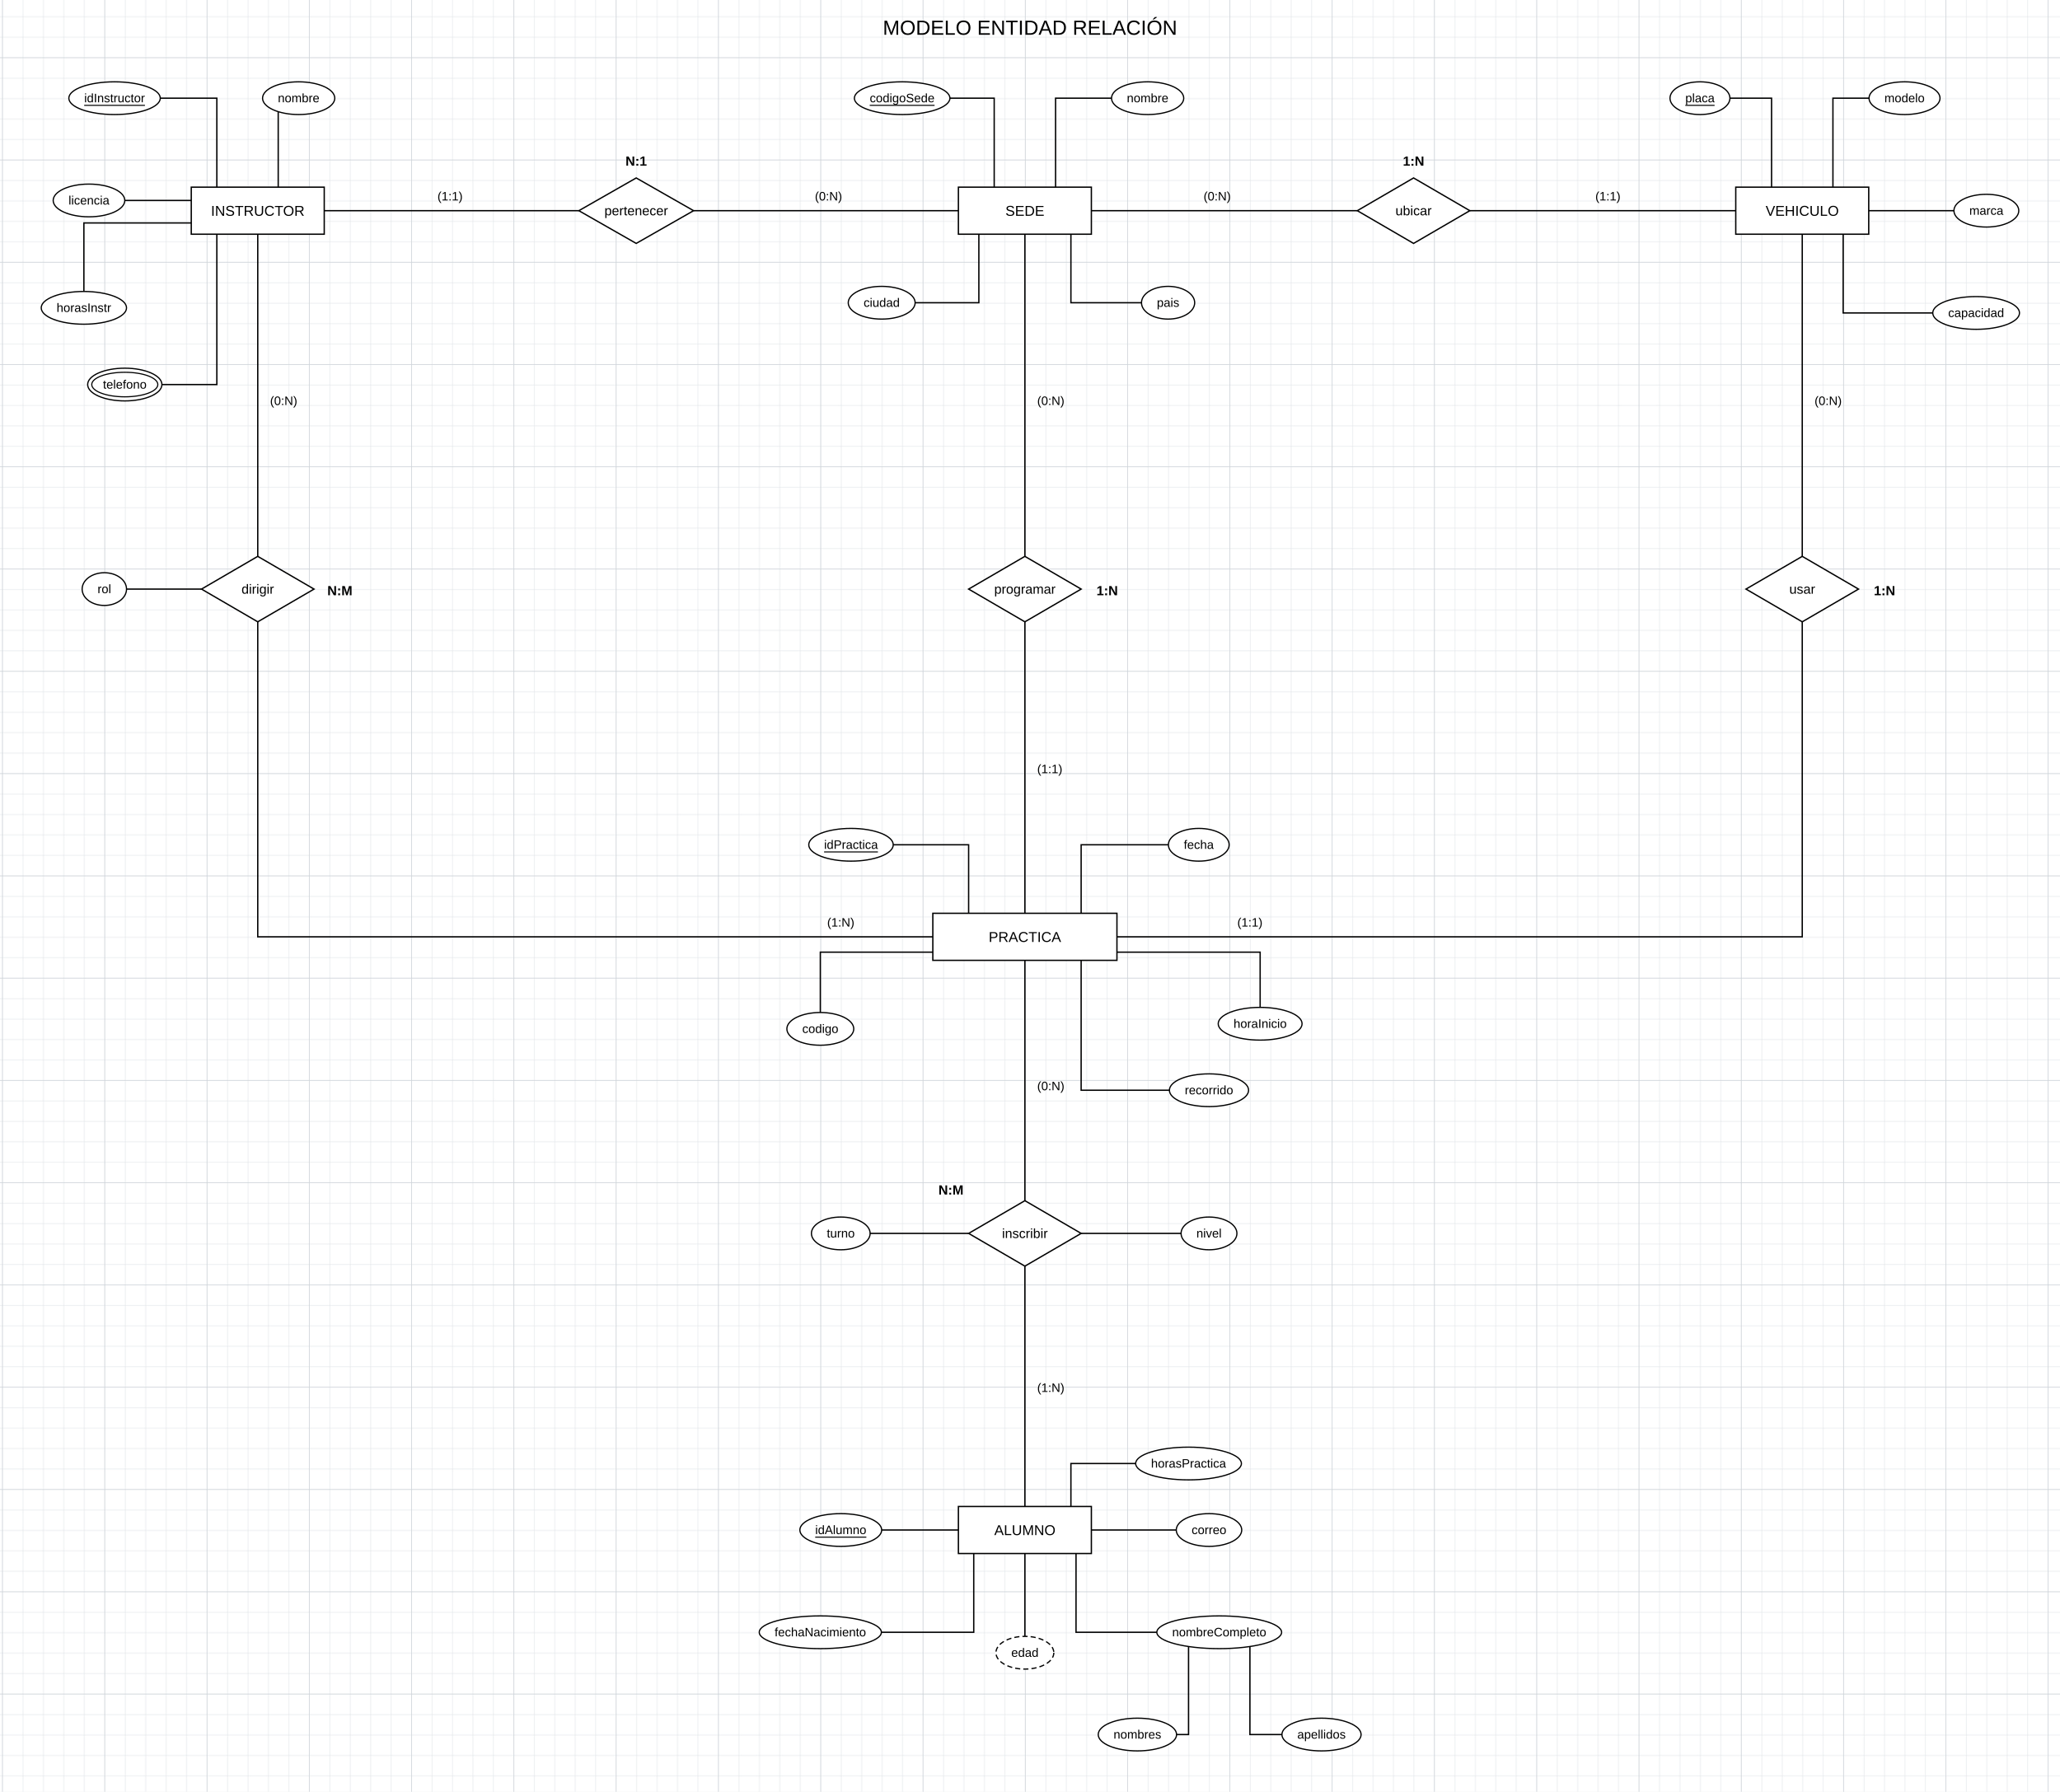
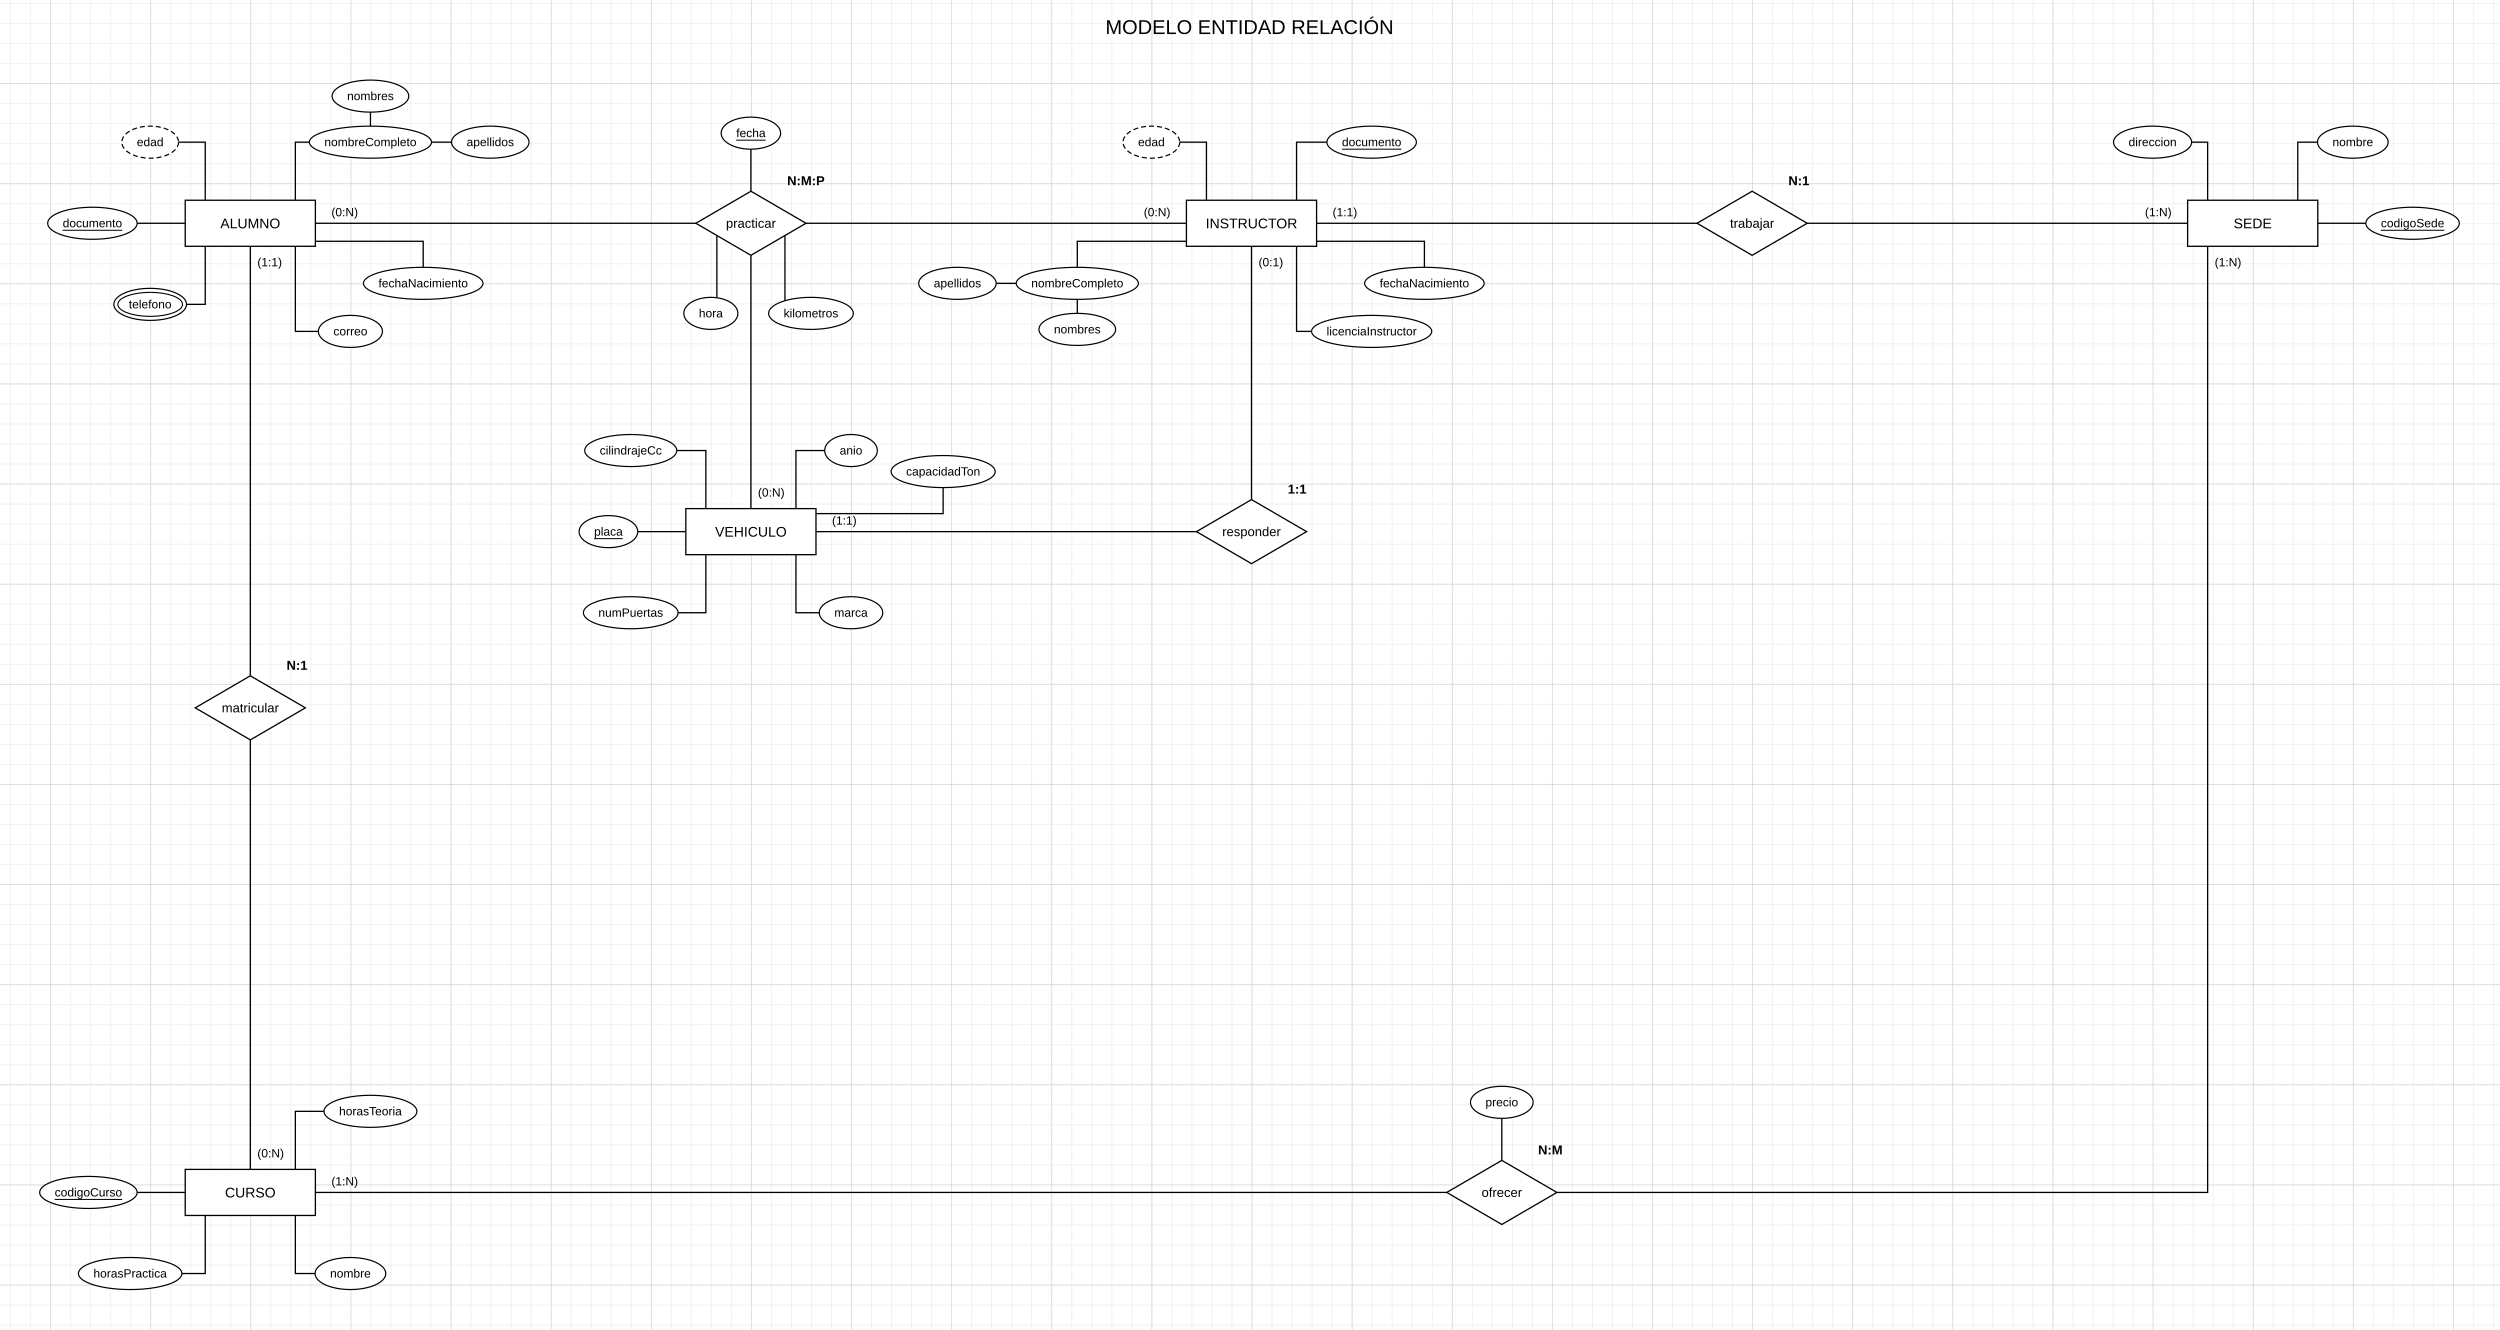
- <svg xmlns="http://www.w3.org/2000/svg" viewBox="-2 44 2014 1752" width="2014" height="1752" font-family="Arial, Helvetica, sans-serif" role="img">
+ <svg xmlns="http://www.w3.org/2000/svg" viewBox="-250 217 2497 1328" width="2497" height="1328" font-family="Arial, Helvetica, sans-serif" role="img">
  <defs>
    <pattern id="g1" width="20" height="20" patternUnits="userSpaceOnUse">
      <path d="M 20 0 L 0 0 0 20" fill="none" stroke="#e3e6ea" stroke-width="1" />
    </pattern>
    <pattern id="g2" width="100" height="100" patternUnits="userSpaceOnUse">
      <rect width="100" height="100" fill="url(#g1)" />
      <path d="M 100 0 L 0 0 0 100" fill="none" stroke="#cfd4da" stroke-width="1.2" />
    </pattern>
  </defs>
-   <rect x="-2" y="44" width="2014" height="1752" fill="#ffffff" />
-   <rect x="-2" y="44" width="2014" height="1752" fill="url(#g2)" />
-   <text x="1005" y="78" text-anchor="middle" font-size="20" fill="#000">MODELO ENTIDAD RELACIÓN</text>
-   <polyline points="315.0,250.0 563.9,250.0" fill="none" stroke="#000" stroke-width="1.3" />
-   <polyline points="676.1,250.0 935.0,250.0" fill="none" stroke="#000" stroke-width="1.3" />
-   <polyline points="1065.0,250.0 1325.0,250.0" fill="none" stroke="#000" stroke-width="1.3" />
-   <polyline points="1435.0,250.0 1695.0,250.0" fill="none" stroke="#000" stroke-width="1.3" />
-   <polyline points="250.0,273.0 250.0,588.0" fill="none" stroke="#000" stroke-width="1.3" />
-   <polyline points="250.0,652.0 250.0,960.0 910.0,960.0" fill="none" stroke="#000" stroke-width="1.3" />
-   <polyline points="1000.0,273.0 1000.0,588.0" fill="none" stroke="#000" stroke-width="1.3" />
-   <polyline points="1000.0,652.0 1000.0,937.0" fill="none" stroke="#000" stroke-width="1.3" />
-   <polyline points="1760.0,273.0 1760.0,588.0" fill="none" stroke="#000" stroke-width="1.3" />
-   <polyline points="1760.0,652.0 1760.0,960.0 1090.0,960.0" fill="none" stroke="#000" stroke-width="1.3" />
-   <polyline points="1000.0,983.0 1000.0,1218.0" fill="none" stroke="#000" stroke-width="1.3" />
-   <polyline points="1000.0,1282.0 1000.0,1517.0" fill="none" stroke="#000" stroke-width="1.3" />
-   <polyline points="210.0,227.0 210.0,140.0 154.7,140.0" fill="none" stroke="#000" stroke-width="1.3" />
-   <polyline points="270.0,227.0 270.0,153.2" fill="none" stroke="#000" stroke-width="1.3" />
-   <polyline points="185.0,240.0 120.0,240.0" fill="none" stroke="#000" stroke-width="1.3" />
-   <polyline points="185.0,262.0 80.0,262.0 80.0,329.0" fill="none" stroke="#000" stroke-width="1.3" />
-   <polyline points="210.0,273.0 210.0,420.0 156.3,420.0" fill="none" stroke="#000" stroke-width="1.3" />
-   <polyline points="970.0,227.0 970.0,140.0 926.7,140.0" fill="none" stroke="#000" stroke-width="1.3" />
-   <polyline points="1030.0,227.0 1030.0,140.0 1084.7,140.0" fill="none" stroke="#000" stroke-width="1.3" />
-   <polyline points="955.0,273.0 955.0,340.0 892.7,340.0" fill="none" stroke="#000" stroke-width="1.3" />
-   <polyline points="1045.0,273.0 1045.0,340.0 1114.0,340.0" fill="none" stroke="#000" stroke-width="1.3" />
-   <polyline points="1730.0,227.0 1730.0,140.0 1689.3,140.0" fill="none" stroke="#000" stroke-width="1.3" />
-   <polyline points="1790.0,227.0 1790.0,140.0 1825.3,140.0" fill="none" stroke="#000" stroke-width="1.3" />
-   <polyline points="1825.0,250.0 1908.3,250.0" fill="none" stroke="#000" stroke-width="1.3" />
-   <polyline points="1800.0,273.0 1800.0,350.0 1887.6,350.0" fill="none" stroke="#000" stroke-width="1.3" />
-   <polyline points="945.0,937.0 945.0,870.0 871.3,870.0" fill="none" stroke="#000" stroke-width="1.3" />
-   <polyline points="1055.0,937.0 1055.0,870.0 1140.3,870.0" fill="none" stroke="#000" stroke-width="1.3" />
-   <polyline points="910.0,975.0 800.0,975.0 800.0,1034.0" fill="none" stroke="#000" stroke-width="1.3" />
-   <polyline points="1090.0,975.0 1230.0,975.0 1230.0,1029.0" fill="none" stroke="#000" stroke-width="1.3" />
-   <polyline points="1055.0,983.0 1055.0,1110.0 1141.3,1110.0" fill="none" stroke="#000" stroke-width="1.3" />
-   <polyline points="195.0,620.0 121.7,620.0" fill="none" stroke="#000" stroke-width="1.3" />
-   <polyline points="945.0,1250.0 848.7,1250.0" fill="none" stroke="#000" stroke-width="1.3" />
-   <polyline points="1055.0,1250.0 1152.7,1250.0" fill="none" stroke="#000" stroke-width="1.3" />
-   <polyline points="935.0,1540.0 860.0,1540.0" fill="none" stroke="#000" stroke-width="1.3" />
-   <polyline points="1065.0,1540.0 1148.0,1540.0" fill="none" stroke="#000" stroke-width="1.3" />
-   <polyline points="1045.0,1517.0 1045.0,1475.0 1108.3,1475.0" fill="none" stroke="#000" stroke-width="1.3" />
-   <polyline points="950.0,1563.0 950.0,1640.0 859.7,1640.0" fill="none" stroke="#000" stroke-width="1.3" />
-   <polyline points="1000.0,1563.0 1000.0,1644.0" fill="none" stroke="#000" stroke-width="1.3" />
-   <polyline points="1050.0,1563.0 1050.0,1640.0 1129.0,1640.0" fill="none" stroke="#000" stroke-width="1.3" />
-   <polyline points="1160.0,1653.9 1160.0,1740.0 1148.3,1740.0" fill="none" stroke="#000" stroke-width="1.3" />
-   <polyline points="1220.0,1653.9 1220.0,1740.0 1251.3,1740.0" fill="none" stroke="#000" stroke-width="1.3" />
-   <rect x="185.0" y="227.0" width="130.0" height="46.0" fill="#fff" stroke="#000" stroke-width="1.3" />
-   <text x="250.0" y="255.0" text-anchor="middle" font-size="14" fill="#000">INSTRUCTOR</text>
-   <rect x="935.0" y="227.0" width="130.0" height="46.0" fill="#fff" stroke="#000" stroke-width="1.3" />
-   <text x="1000.0" y="255.0" text-anchor="middle" font-size="14" fill="#000">SEDE</text>
-   <rect x="1695.0" y="227.0" width="130.0" height="46.0" fill="#fff" stroke="#000" stroke-width="1.3" />
-   <text x="1760.0" y="255.0" text-anchor="middle" font-size="14" fill="#000">VEHICULO</text>
-   <rect x="910.0" y="937.0" width="180.0" height="46.0" fill="#fff" stroke="#000" stroke-width="1.3" />
-   <text x="1000.0" y="965.0" text-anchor="middle" font-size="14" fill="#000">PRACTICA</text>
-   <rect x="935.0" y="1517.0" width="130.0" height="46.0" fill="#fff" stroke="#000" stroke-width="1.3" />
-   <text x="1000.0" y="1545.0" text-anchor="middle" font-size="14" fill="#000">ALUMNO</text>
-   <polygon points="620,218.0 676.086,250 620,282.0 563.914,250" fill="#fff" stroke="#000" stroke-width="1.3" />
-   <text x="620.0" y="254.5" text-anchor="middle" font-size="13" fill="#000">pertenecer</text>
-   <polygon points="1380,218.0 1435.0,250 1380,282.0 1325.0,250" fill="#fff" stroke="#000" stroke-width="1.3" />
-   <text x="1380.0" y="254.5" text-anchor="middle" font-size="13" fill="#000">ubicar</text>
-   <polygon points="250,588.0 305.0,620 250,652.0 195.0,620" fill="#fff" stroke="#000" stroke-width="1.3" />
-   <text x="250.0" y="624.5" text-anchor="middle" font-size="13" fill="#000">dirigir</text>
-   <polygon points="1000,588.0 1055.0,620 1000,652.0 945.0,620" fill="#fff" stroke="#000" stroke-width="1.3" />
-   <text x="1000.0" y="624.5" text-anchor="middle" font-size="13" fill="#000">programar</text>
-   <polygon points="1760,588.0 1815.0,620 1760,652.0 1705.0,620" fill="#fff" stroke="#000" stroke-width="1.3" />
-   <text x="1760.0" y="624.5" text-anchor="middle" font-size="13" fill="#000">usar</text>
-   <polygon points="1000,1218.0 1055.0,1250 1000,1282.0 945.0,1250" fill="#fff" stroke="#000" stroke-width="1.3" />
-   <text x="1000.0" y="1254.5" text-anchor="middle" font-size="13" fill="#000">inscribir</text>
-   <ellipse cx="110.0" cy="140.0" rx="44.7" ry="16.0" fill="#fff" stroke="#000" stroke-width="1.2" />
-   <text x="110.0" y="144.0" text-anchor="middle" font-size="12" fill="#000">idInstructor</text>
-   <line x1="80.3" y1="147.0" x2="139.7" y2="147.0" stroke="#000" stroke-width="1" />
-   <ellipse cx="290.0" cy="140.0" rx="35.3" ry="16.0" fill="#fff" stroke="#000" stroke-width="1.2" />
-   <text x="290.0" y="144.0" text-anchor="middle" font-size="12" fill="#000">nombre</text>
-   <ellipse cx="85.0" cy="240.0" rx="35.0" ry="16.0" fill="#fff" stroke="#000" stroke-width="1.2" />
-   <text x="85.0" y="244.0" text-anchor="middle" font-size="12" fill="#000">licencia</text>
-   <ellipse cx="80.0" cy="345.0" rx="41.7" ry="16.0" fill="#fff" stroke="#000" stroke-width="1.2" />
-   <text x="80.0" y="349.0" text-anchor="middle" font-size="12" fill="#000">horasInstr</text>
-   <ellipse cx="120.0" cy="420.0" rx="36.3" ry="16.0" fill="#fff" stroke="#000" stroke-width="1.2" />
-   <ellipse cx="120.0" cy="420.0" rx="32.3" ry="12.0" fill="none" stroke="#000" stroke-width="1.1" />
-   <text x="120.0" y="424.0" text-anchor="middle" font-size="12" fill="#000">telefono</text>
-   <ellipse cx="880.0" cy="140.0" rx="46.7" ry="16.0" fill="#fff" stroke="#000" stroke-width="1.2" />
-   <text x="880.0" y="144.0" text-anchor="middle" font-size="12" fill="#000">codigoSede</text>
-   <line x1="848.3" y1="147.0" x2="911.7" y2="147.0" stroke="#000" stroke-width="1" />
-   <ellipse cx="1120.0" cy="140.0" rx="35.3" ry="16.0" fill="#fff" stroke="#000" stroke-width="1.2" />
-   <text x="1120.0" y="144.0" text-anchor="middle" font-size="12" fill="#000">nombre</text>
-   <ellipse cx="860.0" cy="340.0" rx="32.7" ry="16.0" fill="#fff" stroke="#000" stroke-width="1.2" />
-   <text x="860.0" y="344.0" text-anchor="middle" font-size="12" fill="#000">ciudad</text>
-   <ellipse cx="1140.0" cy="340.0" rx="26.0" ry="16.0" fill="#fff" stroke="#000" stroke-width="1.2" />
-   <text x="1140.0" y="344.0" text-anchor="middle" font-size="12" fill="#000">pais</text>
-   <ellipse cx="1660.0" cy="140.0" rx="29.3" ry="16.0" fill="#fff" stroke="#000" stroke-width="1.2" />
-   <text x="1660.0" y="144.0" text-anchor="middle" font-size="12" fill="#000">placa</text>
-   <line x1="1645.7" y1="147.0" x2="1674.3" y2="147.0" stroke="#000" stroke-width="1" />
-   <ellipse cx="1860.0" cy="140.0" rx="34.7" ry="16.0" fill="#fff" stroke="#000" stroke-width="1.2" />
-   <text x="1860.0" y="144.0" text-anchor="middle" font-size="12" fill="#000">modelo</text>
-   <ellipse cx="1940.0" cy="250.0" rx="31.7" ry="16.0" fill="#fff" stroke="#000" stroke-width="1.2" />
-   <text x="1940.0" y="254.0" text-anchor="middle" font-size="12" fill="#000">marca</text>
-   <ellipse cx="1930.0" cy="350.0" rx="42.4" ry="16.0" fill="#fff" stroke="#000" stroke-width="1.2" />
-   <text x="1930.0" y="354.0" text-anchor="middle" font-size="12" fill="#000">capacidad</text>
-   <ellipse cx="830.0" cy="870.0" rx="41.3" ry="16.0" fill="#fff" stroke="#000" stroke-width="1.2" />
-   <text x="830.0" y="874.0" text-anchor="middle" font-size="12" fill="#000">idPractica</text>
-   <line x1="803.7" y1="877.0" x2="856.3" y2="877.0" stroke="#000" stroke-width="1" />
-   <ellipse cx="1170.0" cy="870.0" rx="29.7" ry="16.0" fill="#fff" stroke="#000" stroke-width="1.2" />
-   <text x="1170.0" y="874.0" text-anchor="middle" font-size="12" fill="#000">fecha</text>
-   <ellipse cx="800.0" cy="1050.0" rx="32.7" ry="16.0" fill="#fff" stroke="#000" stroke-width="1.2" />
-   <text x="800.0" y="1054.0" text-anchor="middle" font-size="12" fill="#000">codigo</text>
-   <ellipse cx="1230.0" cy="1045.0" rx="41.0" ry="16.0" fill="#fff" stroke="#000" stroke-width="1.2" />
-   <text x="1230.0" y="1049.0" text-anchor="middle" font-size="12" fill="#000">horaInicio</text>
-   <ellipse cx="1180.0" cy="1110.0" rx="38.7" ry="16.0" fill="#fff" stroke="#000" stroke-width="1.2" />
-   <text x="1180.0" y="1114.0" text-anchor="middle" font-size="12" fill="#000">recorrido</text>
-   <ellipse cx="100.0" cy="620.0" rx="21.7" ry="16.0" fill="#fff" stroke="#000" stroke-width="1.2" />
-   <text x="100.0" y="624.0" text-anchor="middle" font-size="12" fill="#000">rol</text>
-   <ellipse cx="820.0" cy="1250.0" rx="28.7" ry="16.0" fill="#fff" stroke="#000" stroke-width="1.2" />
-   <text x="820.0" y="1254.0" text-anchor="middle" font-size="12" fill="#000">turno</text>
-   <ellipse cx="1180.0" cy="1250.0" rx="27.3" ry="16.0" fill="#fff" stroke="#000" stroke-width="1.2" />
-   <text x="1180.0" y="1254.0" text-anchor="middle" font-size="12" fill="#000">nivel</text>
-   <ellipse cx="820.0" cy="1540.0" rx="40.0" ry="16.0" fill="#fff" stroke="#000" stroke-width="1.2" />
-   <text x="820.0" y="1544.0" text-anchor="middle" font-size="12" fill="#000">idAlumno</text>
-   <line x1="795.0" y1="1547.0" x2="845.0" y2="1547.0" stroke="#000" stroke-width="1" />
-   <ellipse cx="1180.0" cy="1540.0" rx="32.0" ry="16.0" fill="#fff" stroke="#000" stroke-width="1.2" />
-   <text x="1180.0" y="1544.0" text-anchor="middle" font-size="12" fill="#000">correo</text>
-   <ellipse cx="1160.0" cy="1475.0" rx="51.7" ry="16.0" fill="#fff" stroke="#000" stroke-width="1.2" />
-   <text x="1160.0" y="1479.0" text-anchor="middle" font-size="12" fill="#000">horasPractica</text>
-   <ellipse cx="800.0" cy="1640.0" rx="59.7" ry="16.0" fill="#fff" stroke="#000" stroke-width="1.2" />
-   <text x="800.0" y="1644.0" text-anchor="middle" font-size="12" fill="#000">fechaNacimiento</text>
-   <ellipse cx="1000.0" cy="1660.0" rx="28.3" ry="16.0" fill="#fff" stroke="#000" stroke-width="1.2" stroke-dasharray="5 3" />
-   <text x="1000.0" y="1664.0" text-anchor="middle" font-size="12" fill="#000">edad</text>
-   <ellipse cx="1190.0" cy="1640.0" rx="61.0" ry="16.0" fill="#fff" stroke="#000" stroke-width="1.2" />
-   <text x="1190.0" y="1644.0" text-anchor="middle" font-size="12" fill="#000">nombreCompleto</text>
-   <ellipse cx="1110.0" cy="1740.0" rx="38.3" ry="16.0" fill="#fff" stroke="#000" stroke-width="1.2" />
-   <text x="1110.0" y="1744.0" text-anchor="middle" font-size="12" fill="#000">nombres</text>
-   <ellipse cx="1290.0" cy="1740.0" rx="38.7" ry="16.0" fill="#fff" stroke="#000" stroke-width="1.2" />
-   <text x="1290.0" y="1744.0" text-anchor="middle" font-size="12" fill="#000">apellidos</text>
-   <text x="438.0" y="240.0" text-anchor="middle" font-size="12" fill="#000">(1:1)</text>
-   <text x="808.0" y="240.0" text-anchor="middle" font-size="12" fill="#000">(0:N)</text>
-   <text x="620.0" y="206.0" text-anchor="middle" font-size="13" font-weight="bold" fill="#000">N:1</text>
-   <text x="1188.0" y="240.0" text-anchor="middle" font-size="12" fill="#000">(0:N)</text>
-   <text x="1570.0" y="240.0" text-anchor="middle" font-size="12" fill="#000">(1:1)</text>
-   <text x="1380.0" y="206.0" text-anchor="middle" font-size="13" font-weight="bold" fill="#000">1:N</text>
-   <text x="262.0" y="440.0" text-anchor="start" font-size="12" fill="#000">(0:N)</text>
-   <text x="820.0" y="950.0" text-anchor="middle" font-size="12" fill="#000">(1:N)</text>
-   <text x="318.0" y="626.0" text-anchor="start" font-size="13" font-weight="bold" fill="#000">N:M</text>
-   <text x="1012.0" y="440.0" text-anchor="start" font-size="12" fill="#000">(0:N)</text>
-   <text x="1012.0" y="800.0" text-anchor="start" font-size="12" fill="#000">(1:1)</text>
-   <text x="1070.0" y="626.0" text-anchor="start" font-size="13" font-weight="bold" fill="#000">1:N</text>
-   <text x="1772.0" y="440.0" text-anchor="start" font-size="12" fill="#000">(0:N)</text>
-   <text x="1220.0" y="950.0" text-anchor="middle" font-size="12" fill="#000">(1:1)</text>
-   <text x="1830.0" y="626.0" text-anchor="start" font-size="13" font-weight="bold" fill="#000">1:N</text>
-   <text x="1012.0" y="1110.0" text-anchor="start" font-size="12" fill="#000">(0:N)</text>
-   <text x="1012.0" y="1405.0" text-anchor="start" font-size="12" fill="#000">(1:N)</text>
-   <text x="940.0" y="1212.0" text-anchor="end" font-size="13" font-weight="bold" fill="#000">N:M</text>
+   <rect x="-250" y="217" width="2497" height="1328" fill="#ffffff" />
+   <rect x="-250" y="217" width="2497" height="1328" fill="url(#g2)" />
+   <text x="998" y="251" text-anchor="middle" font-size="20" fill="#000">MODELO ENTIDAD RELACIÓN</text>
+   <polyline points="1000.0,463.0 1000.0,716.0" fill="none" stroke="#000" stroke-width="1.3" />
+   <polyline points="500.0,725.0 500.0,472.0" fill="none" stroke="#000" stroke-width="1.3" />
+   <polyline points="0.0,463.0 0.0,892.0" fill="none" stroke="#000" stroke-width="1.3" />
+   <polyline points="0.0,1385.0 0.0,956.0" fill="none" stroke="#000" stroke-width="1.3" />
+   <polyline points="1065.0,440.0 1445.0,440.0" fill="none" stroke="#000" stroke-width="1.3" />
+   <polyline points="1935.0,440.0 1555.0,440.0" fill="none" stroke="#000" stroke-width="1.3" />
+   <polyline points="565.0,748.0 945.0,748.0" fill="none" stroke="#000" stroke-width="1.3" />
+   <polyline points="65.0,440.0 445.0,440.0" fill="none" stroke="#000" stroke-width="1.3" />
+   <polyline points="935.0,440.0 555.0,440.0" fill="none" stroke="#000" stroke-width="1.3" />
+   <polyline points="65.0,1408.0 1195.0,1408.0" fill="none" stroke="#000" stroke-width="1.3" />
+   <polyline points="1955.0,463.0 1955.0,1408.0 1305.0,1408.0" fill="none" stroke="#000" stroke-width="1.3" />
+   <polyline points="-65.0,440.0 -113.0,440.0" fill="none" stroke="#000" stroke-width="1.3" />
+   <polyline points="45.0,417.0 45.0,359.0 59.0,359.0" fill="none" stroke="#000" stroke-width="1.3" />
+   <polyline points="120.0,343.0 120.0,329.0" fill="none" stroke="#000" stroke-width="1.3" />
+   <polyline points="181.0,359.0 201.0,359.0" fill="none" stroke="#000" stroke-width="1.3" />
+   <polyline points="65.0,458.0 172.7,458.0 172.7,484.0" fill="none" stroke="#000" stroke-width="1.3" />
+   <polyline points="-45.0,417.0 -45.0,359.0 -71.7,359.0" fill="none" stroke="#000" stroke-width="1.3" />
+   <polyline points="-45.0,463.0 -45.0,521.0 -63.7,521.0" fill="none" stroke="#000" stroke-width="1.3" />
+   <polyline points="45.0,463.0 45.0,548.0 68.0,548.0" fill="none" stroke="#000" stroke-width="1.3" />
+   <polyline points="435.0,748.0 387.0,748.0" fill="none" stroke="#000" stroke-width="1.3" />
+   <polyline points="545.0,771.0 545.0,829.0 568.3,829.0" fill="none" stroke="#000" stroke-width="1.3" />
+   <polyline points="545.0,725.0 545.0,667.0 573.7,667.0" fill="none" stroke="#000" stroke-width="1.3" />
+   <polyline points="455.0,771.0 455.0,829.0 427.3,829.0" fill="none" stroke="#000" stroke-width="1.3" />
+   <polyline points="455.0,725.0 455.0,667.0 426.0,667.0" fill="none" stroke="#000" stroke-width="1.3" />
+   <polyline points="565.0,730.0 692.0,730.0 692.0,704.0" fill="none" stroke="#000" stroke-width="1.3" />
+   <polyline points="1045.0,417.0 1045.0,359.0 1075.3,359.0" fill="none" stroke="#000" stroke-width="1.3" />
+   <polyline points="935.0,458.0 826.0,458.0 826.0,484.0" fill="none" stroke="#000" stroke-width="1.3" />
+   <polyline points="826.0,516.0 826.0,530.0" fill="none" stroke="#000" stroke-width="1.3" />
+   <polyline points="765.0,500.0 745.0,500.0" fill="none" stroke="#000" stroke-width="1.3" />
+   <polyline points="1065.0,458.0 1172.7,458.0 1172.7,484.0" fill="none" stroke="#000" stroke-width="1.3" />
+   <polyline points="955.0,417.0 955.0,359.0 928.3,359.0" fill="none" stroke="#000" stroke-width="1.3" />
+   <polyline points="1045.0,463.0 1045.0,548.0 1060.0,548.0" fill="none" stroke="#000" stroke-width="1.3" />
+   <polyline points="-65.0,1408.0 -113.0,1408.0" fill="none" stroke="#000" stroke-width="1.3" />
+   <polyline points="45.0,1431.0 45.0,1489.0 64.7,1489.0" fill="none" stroke="#000" stroke-width="1.3" />
+   <polyline points="45.0,1385.0 45.0,1327.0 73.6,1327.0" fill="none" stroke="#000" stroke-width="1.3" />
+   <polyline points="-45.0,1431.0 -45.0,1489.0 -68.3,1489.0" fill="none" stroke="#000" stroke-width="1.3" />
+   <polyline points="2065.0,440.0 2113.0,440.0" fill="none" stroke="#000" stroke-width="1.3" />
+   <polyline points="2045.0,417.0 2045.0,359.0 2064.7,359.0" fill="none" stroke="#000" stroke-width="1.3" />
+   <polyline points="1955.0,417.0 1955.0,359.0 1939.0,359.0" fill="none" stroke="#000" stroke-width="1.3" />
+   <polyline points="1250.0,1376.0 1250.0,1334.0" fill="none" stroke="#000" stroke-width="1.3" />
+   <polyline points="500.0,408.0 500.0,366.0" fill="none" stroke="#000" stroke-width="1.3" />
+   <polyline points="466.0,452.2 466.0,514.4" fill="none" stroke="#000" stroke-width="1.3" />
+   <polyline points="534.0,452.2 534.0,517.4" fill="none" stroke="#000" stroke-width="1.3" />
+   <rect x="-65.0" y="417.0" width="130.0" height="46.0" fill="#fff" stroke="#000" stroke-width="1.3" />
+   <text x="0.0" y="445.0" text-anchor="middle" font-size="14" fill="#000">ALUMNO</text>
+   <rect x="935.0" y="417.0" width="130.0" height="46.0" fill="#fff" stroke="#000" stroke-width="1.3" />
+   <text x="1000.0" y="445.0" text-anchor="middle" font-size="14" fill="#000">INSTRUCTOR</text>
+   <rect x="1935.0" y="417.0" width="130.0" height="46.0" fill="#fff" stroke="#000" stroke-width="1.3" />
+   <text x="2000.0" y="445.0" text-anchor="middle" font-size="14" fill="#000">SEDE</text>
+   <rect x="435.0" y="725.0" width="130.0" height="46.0" fill="#fff" stroke="#000" stroke-width="1.3" />
+   <text x="500.0" y="753.0" text-anchor="middle" font-size="14" fill="#000">VEHICULO</text>
+   <rect x="-65.0" y="1385.0" width="130.0" height="46.0" fill="#fff" stroke="#000" stroke-width="1.3" />
+   <text x="0.0" y="1413.0" text-anchor="middle" font-size="14" fill="#000">CURSO</text>
+   <polygon points="0,892.0 55.0,924.0 0,956.0 -55.0,924.0" fill="#fff" stroke="#000" stroke-width="1.3" />
+   <text x="0.0" y="928.5" text-anchor="middle" font-size="13" fill="#000">matricular</text>
+   <polygon points="1250,1376.0 1305.0,1408 1250,1440.0 1195.0,1408" fill="#fff" stroke="#000" stroke-width="1.3" />
+   <text x="1250.0" y="1412.5" text-anchor="middle" font-size="13" fill="#000">ofrecer</text>
+   <polygon points="1500,408.0 1555.0,440 1500,472.0 1445.0,440" fill="#fff" stroke="#000" stroke-width="1.3" />
+   <text x="1500.0" y="444.5" text-anchor="middle" font-size="13" fill="#000">trabajar</text>
+   <polygon points="1000,716.0 1055.0,748.0 1000,780.0 945.0,748.0" fill="#fff" stroke="#000" stroke-width="1.3" />
+   <text x="1000.0" y="752.5" text-anchor="middle" font-size="13" fill="#000">responder</text>
+   <polygon points="500,408.0 555.0,440 500,472.0 445.0,440" fill="#fff" stroke="#000" stroke-width="1.3" />
+   <text x="500.0" y="444.5" text-anchor="middle" font-size="13" fill="#000">practicar</text>
+   <ellipse cx="-157.7" cy="440.0" rx="44.7" ry="16.0" fill="#fff" stroke="#000" stroke-width="1.2" />
+   <text x="-157.7" y="444.0" text-anchor="middle" font-size="12" fill="#000">documento</text>
+   <line x1="-187.4" y1="447.0" x2="-128.0" y2="447.0" stroke="#000" stroke-width="1" />
+   <ellipse cx="120.0" cy="359.0" rx="61.0" ry="16.0" fill="#fff" stroke="#000" stroke-width="1.2" />
+   <text x="120.0" y="363.0" text-anchor="middle" font-size="12" fill="#000">nombreCompleto</text>
+   <ellipse cx="120.0" cy="313.0" rx="38.3" ry="16.0" fill="#fff" stroke="#000" stroke-width="1.2" />
+   <text x="120.0" y="317.0" text-anchor="middle" font-size="12" fill="#000">nombres</text>
+   <ellipse cx="239.7" cy="359.0" rx="38.7" ry="16.0" fill="#fff" stroke="#000" stroke-width="1.2" />
+   <text x="239.7" y="363.0" text-anchor="middle" font-size="12" fill="#000">apellidos</text>
+   <ellipse cx="172.7" cy="500.0" rx="59.7" ry="16.0" fill="#fff" stroke="#000" stroke-width="1.2" />
+   <text x="172.7" y="504.0" text-anchor="middle" font-size="12" fill="#000">fechaNacimiento</text>
+   <ellipse cx="-100.0" cy="359.0" rx="28.3" ry="16.0" fill="#fff" stroke="#000" stroke-width="1.2" stroke-dasharray="5 3" />
+   <text x="-100.0" y="363.0" text-anchor="middle" font-size="12" fill="#000">edad</text>
+   <ellipse cx="-100.0" cy="521.0" rx="36.3" ry="16.0" fill="#fff" stroke="#000" stroke-width="1.2" />
+   <ellipse cx="-100.0" cy="521.0" rx="32.3" ry="12.0" fill="none" stroke="#000" stroke-width="1.1" />
+   <text x="-100.0" y="525.0" text-anchor="middle" font-size="12" fill="#000">telefono</text>
+   <ellipse cx="100.0" cy="548.0" rx="32.0" ry="16.0" fill="#fff" stroke="#000" stroke-width="1.2" />
+   <text x="100.0" y="552.0" text-anchor="middle" font-size="12" fill="#000">correo</text>
+   <ellipse cx="357.7" cy="748.0" rx="29.3" ry="16.0" fill="#fff" stroke="#000" stroke-width="1.2" />
+   <text x="357.7" y="752.0" text-anchor="middle" font-size="12" fill="#000">placa</text>
+   <line x1="343.3" y1="755.0" x2="372.0" y2="755.0" stroke="#000" stroke-width="1" />
+   <ellipse cx="600.0" cy="829.0" rx="31.7" ry="16.0" fill="#fff" stroke="#000" stroke-width="1.2" />
+   <text x="600.0" y="833.0" text-anchor="middle" font-size="12" fill="#000">marca</text>
+   <ellipse cx="600.0" cy="667.0" rx="26.3" ry="16.0" fill="#fff" stroke="#000" stroke-width="1.2" />
+   <text x="600.0" y="671.0" text-anchor="middle" font-size="12" fill="#000">anio</text>
+   <ellipse cx="380.0" cy="829.0" rx="47.3" ry="16.0" fill="#fff" stroke="#000" stroke-width="1.2" />
+   <text x="380.0" y="833.0" text-anchor="middle" font-size="12" fill="#000">numPuertas</text>
+   <ellipse cx="380.0" cy="667.0" rx="46.0" ry="16.0" fill="#fff" stroke="#000" stroke-width="1.2" />
+   <text x="380.0" y="671.0" text-anchor="middle" font-size="12" fill="#000">cilindrajeCc</text>
+   <ellipse cx="692.0" cy="688.0" rx="52.0" ry="16.0" fill="#fff" stroke="#000" stroke-width="1.2" />
+   <text x="692.0" y="692.0" text-anchor="middle" font-size="12" fill="#000">capacidadTon</text>
+   <ellipse cx="1120.0" cy="359.0" rx="44.7" ry="16.0" fill="#fff" stroke="#000" stroke-width="1.2" />
+   <text x="1120.0" y="363.0" text-anchor="middle" font-size="12" fill="#000">documento</text>
+   <line x1="1090.3" y1="366.0" x2="1149.7" y2="366.0" stroke="#000" stroke-width="1" />
+   <ellipse cx="826.0" cy="500.0" rx="61.0" ry="16.0" fill="#fff" stroke="#000" stroke-width="1.2" />
+   <text x="826.0" y="504.0" text-anchor="middle" font-size="12" fill="#000">nombreCompleto</text>
+   <ellipse cx="826.0" cy="546.0" rx="38.3" ry="16.0" fill="#fff" stroke="#000" stroke-width="1.2" />
+   <text x="826.0" y="550.0" text-anchor="middle" font-size="12" fill="#000">nombres</text>
+   <ellipse cx="706.3" cy="500.0" rx="38.7" ry="16.0" fill="#fff" stroke="#000" stroke-width="1.2" />
+   <text x="706.3" y="504.0" text-anchor="middle" font-size="12" fill="#000">apellidos</text>
+   <ellipse cx="1172.7" cy="500.0" rx="59.7" ry="16.0" fill="#fff" stroke="#000" stroke-width="1.2" />
+   <text x="1172.7" y="504.0" text-anchor="middle" font-size="12" fill="#000">fechaNacimiento</text>
+   <ellipse cx="900.0" cy="359.0" rx="28.3" ry="16.0" fill="#fff" stroke="#000" stroke-width="1.2" stroke-dasharray="5 3" />
+   <text x="900.0" y="363.0" text-anchor="middle" font-size="12" fill="#000">edad</text>
+   <ellipse cx="1120.0" cy="548.0" rx="60.0" ry="16.0" fill="#fff" stroke="#000" stroke-width="1.2" />
+   <text x="1120.0" y="552.0" text-anchor="middle" font-size="12" fill="#000">licenciaInstructor</text>
+   <ellipse cx="-161.7" cy="1408.0" rx="48.7" ry="16.0" fill="#fff" stroke="#000" stroke-width="1.2" />
+   <text x="-161.7" y="1412.0" text-anchor="middle" font-size="12" fill="#000">codigoCurso</text>
+   <line x1="-195.4" y1="1415.0" x2="-128.0" y2="1415.0" stroke="#000" stroke-width="1" />
+   <ellipse cx="100.0" cy="1489.0" rx="35.3" ry="16.0" fill="#fff" stroke="#000" stroke-width="1.2" />
+   <text x="100.0" y="1493.0" text-anchor="middle" font-size="12" fill="#000">nombre</text>
+   <ellipse cx="120.0" cy="1327.0" rx="46.4" ry="16.0" fill="#fff" stroke="#000" stroke-width="1.2" />
+   <text x="120.0" y="1331.0" text-anchor="middle" font-size="12" fill="#000">horasTeoria</text>
+   <ellipse cx="-120.0" cy="1489.0" rx="51.7" ry="16.0" fill="#fff" stroke="#000" stroke-width="1.2" />
+   <text x="-120.0" y="1493.0" text-anchor="middle" font-size="12" fill="#000">horasPractica</text>
+   <ellipse cx="2159.7" cy="440.0" rx="46.7" ry="16.0" fill="#fff" stroke="#000" stroke-width="1.2" />
+   <text x="2159.7" y="444.0" text-anchor="middle" font-size="12" fill="#000">codigoSede</text>
+   <line x1="2128.0" y1="447.0" x2="2191.4" y2="447.0" stroke="#000" stroke-width="1" />
+   <ellipse cx="2100.0" cy="359.0" rx="35.3" ry="16.0" fill="#fff" stroke="#000" stroke-width="1.2" />
+   <text x="2100.0" y="363.0" text-anchor="middle" font-size="12" fill="#000">nombre</text>
+   <ellipse cx="1900.0" cy="359.0" rx="39.0" ry="16.0" fill="#fff" stroke="#000" stroke-width="1.2" />
+   <text x="1900.0" y="363.0" text-anchor="middle" font-size="12" fill="#000">direccion</text>
+   <ellipse cx="1250.0" cy="1318.0" rx="31.3" ry="16.0" fill="#fff" stroke="#000" stroke-width="1.2" />
+   <text x="1250.0" y="1322.0" text-anchor="middle" font-size="12" fill="#000">precio</text>
+   <ellipse cx="500.0" cy="350.0" rx="29.7" ry="16.0" fill="#fff" stroke="#000" stroke-width="1.2" />
+   <text x="500.0" y="354.0" text-anchor="middle" font-size="12" fill="#000">fecha</text>
+   <line x1="485.3" y1="357.0" x2="514.7" y2="357.0" stroke="#000" stroke-width="1" />
+   <ellipse cx="460.0" cy="530.0" rx="27.0" ry="16.0" fill="#fff" stroke="#000" stroke-width="1.2" />
+   <text x="460.0" y="534.0" text-anchor="middle" font-size="12" fill="#000">hora</text>
+   <ellipse cx="560.0" cy="530.0" rx="42.3" ry="16.0" fill="#fff" stroke="#000" stroke-width="1.2" />
+   <text x="560.0" y="534.0" text-anchor="middle" font-size="12" fill="#000">kilometros</text>
+   <text x="1007.0" y="483.0" text-anchor="start" font-size="12" fill="#000">(0:1)</text>
+   <text x="507.0" y="713.0" text-anchor="start" font-size="12" fill="#000">(0:N)</text>
+   <text x="7.0" y="483.0" text-anchor="start" font-size="12" fill="#000">(1:1)</text>
+   <text x="7.0" y="1373.0" text-anchor="start" font-size="12" fill="#000">(0:N)</text>
+   <text x="1093.3" y="433.0" text-anchor="middle" font-size="12" fill="#000">(1:1)</text>
+   <text x="1905.7" y="433.0" text-anchor="middle" font-size="12" fill="#000">(1:N)</text>
+   <text x="593.3" y="741.0" text-anchor="middle" font-size="12" fill="#000">(1:1)</text>
+   <text x="94.3" y="433.0" text-anchor="middle" font-size="12" fill="#000">(0:N)</text>
+   <text x="905.7" y="433.0" text-anchor="middle" font-size="12" fill="#000">(0:N)</text>
+   <text x="94.3" y="1401.0" text-anchor="middle" font-size="12" fill="#000">(1:N)</text>
+   <text x="1962.0" y="483.0" text-anchor="start" font-size="12" fill="#000">(1:N)</text>
+   <text x="36.2" y="886.0" text-anchor="start" font-size="13" font-weight="bold" fill="#000">N:1</text>
+   <text x="1286.2" y="1370.0" text-anchor="start" font-size="13" font-weight="bold" fill="#000">N:M</text>
+   <text x="1536.2" y="402.0" text-anchor="start" font-size="13" font-weight="bold" fill="#000">N:1</text>
+   <text x="1036.2" y="710.0" text-anchor="start" font-size="13" font-weight="bold" fill="#000">1:1</text>
+   <text x="536.2" y="402.0" text-anchor="start" font-size="13" font-weight="bold" fill="#000">N:M:P</text>
</svg>
